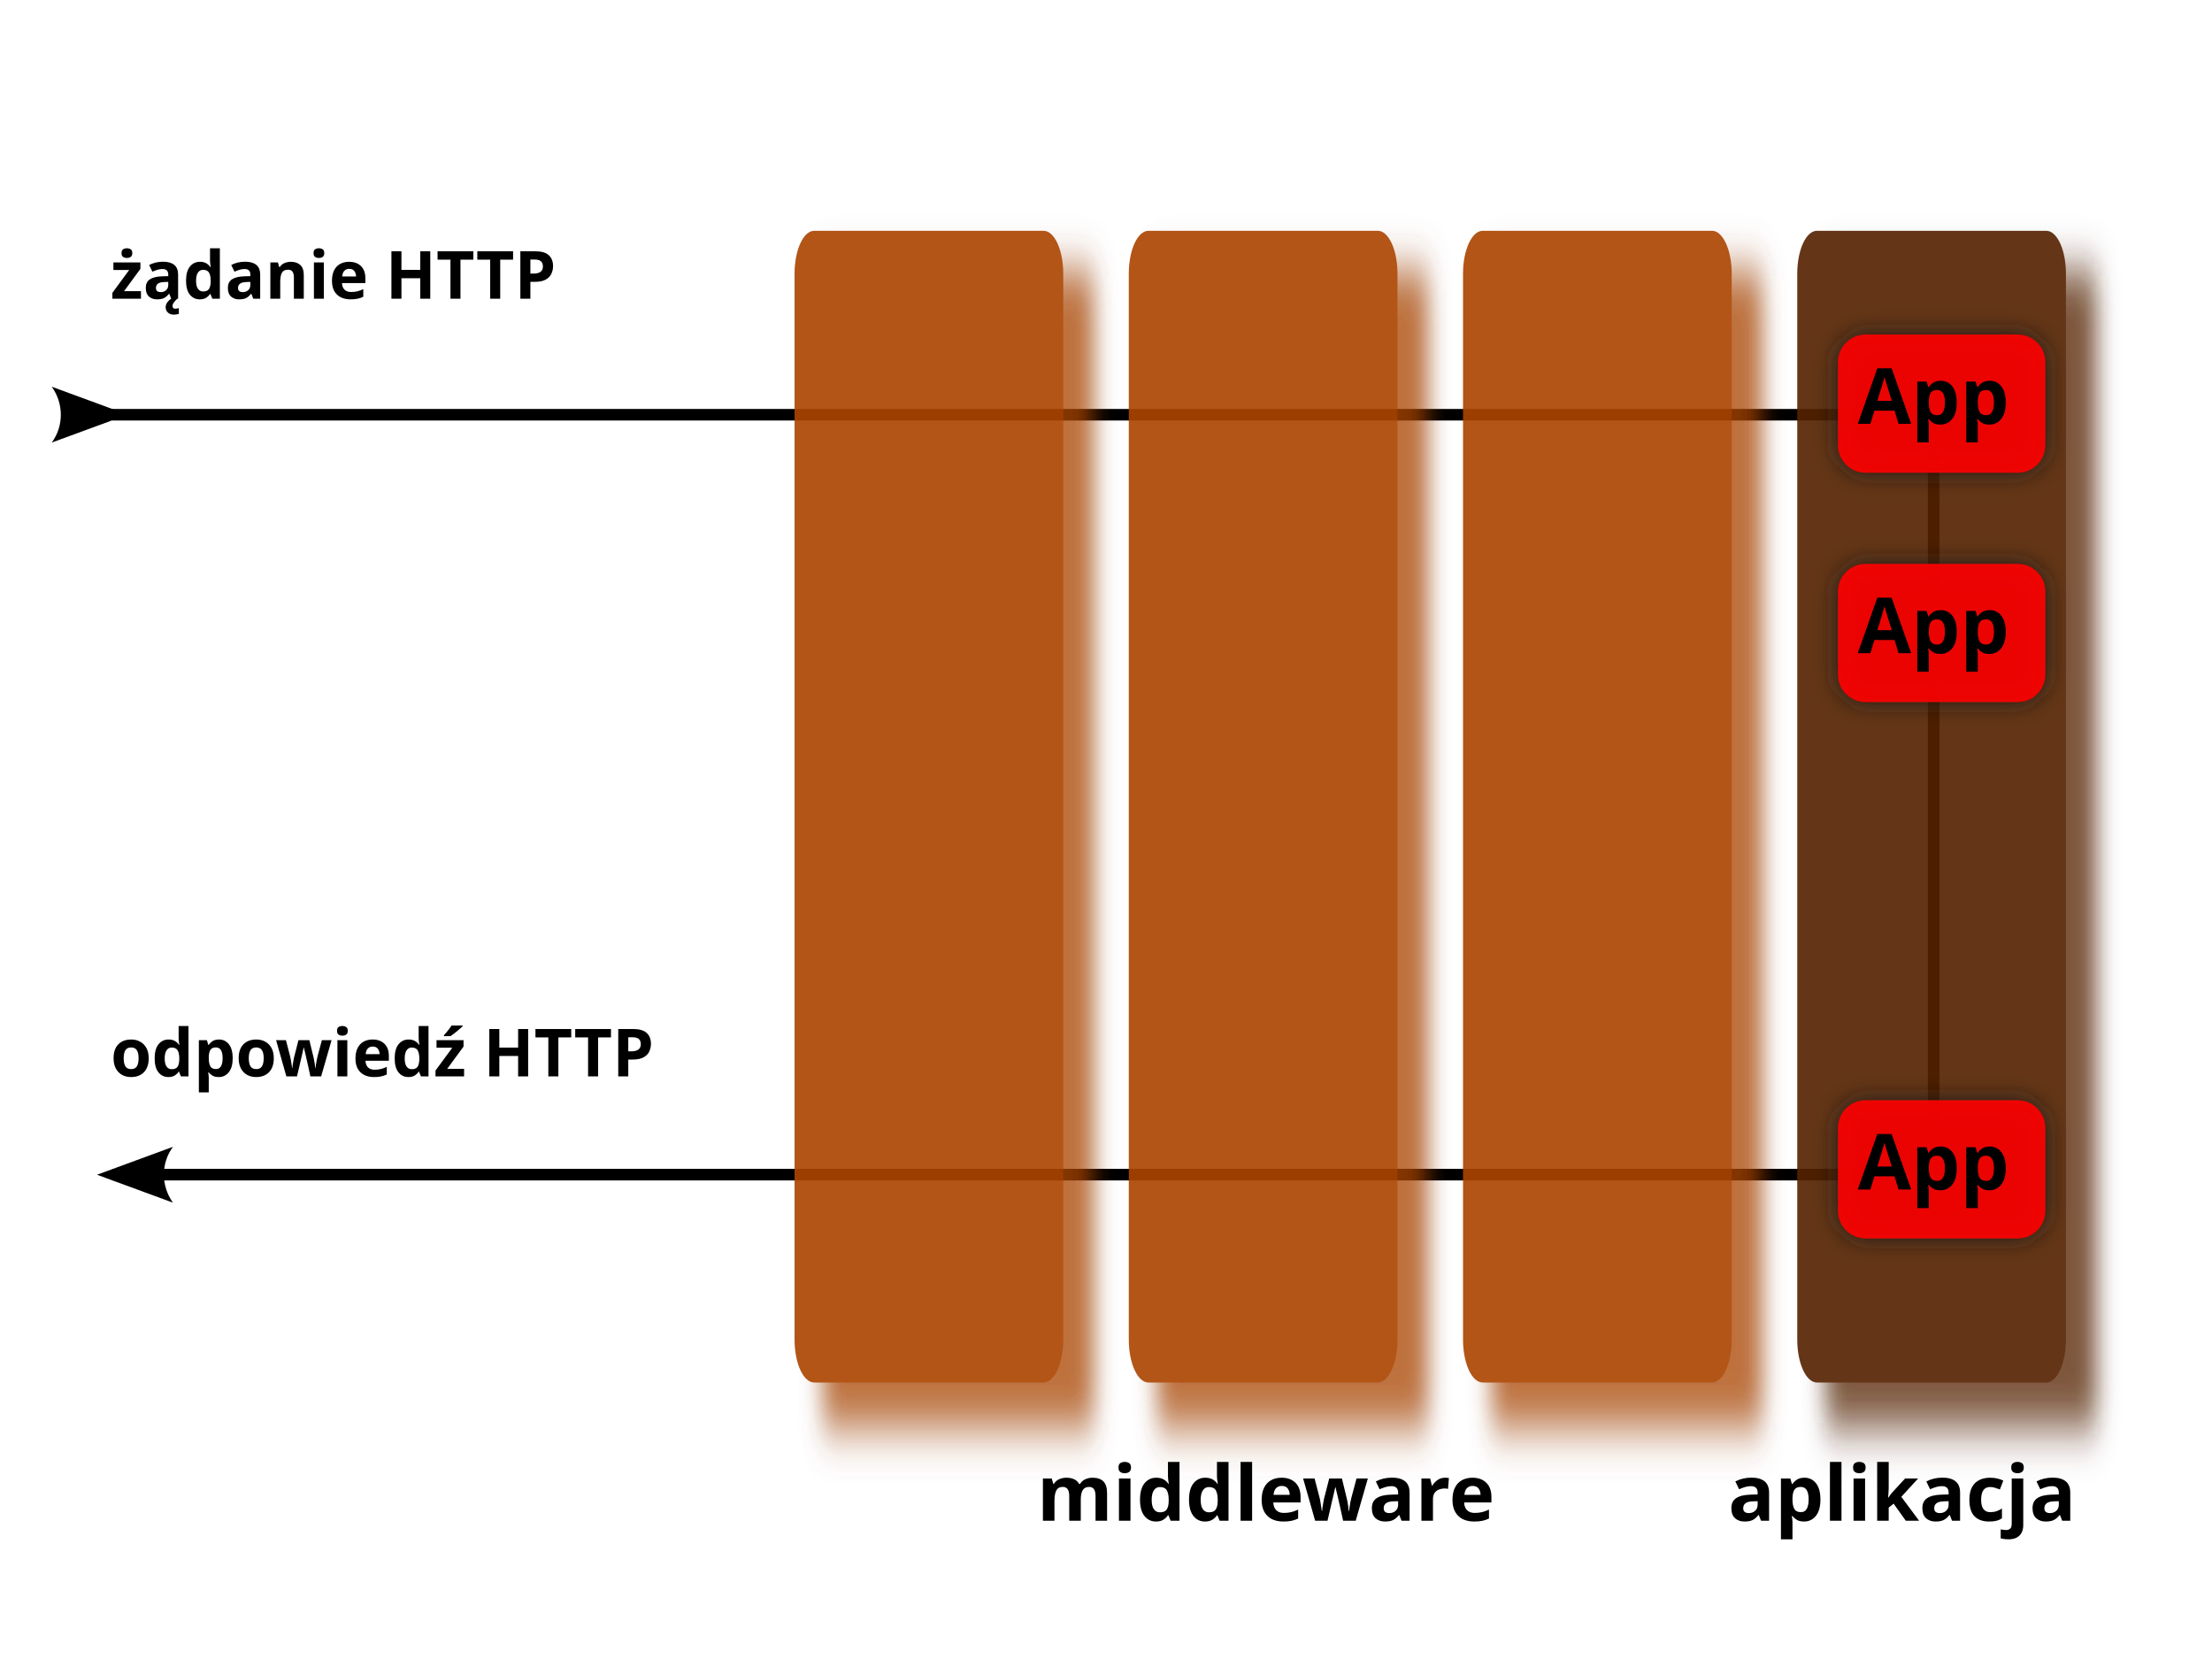
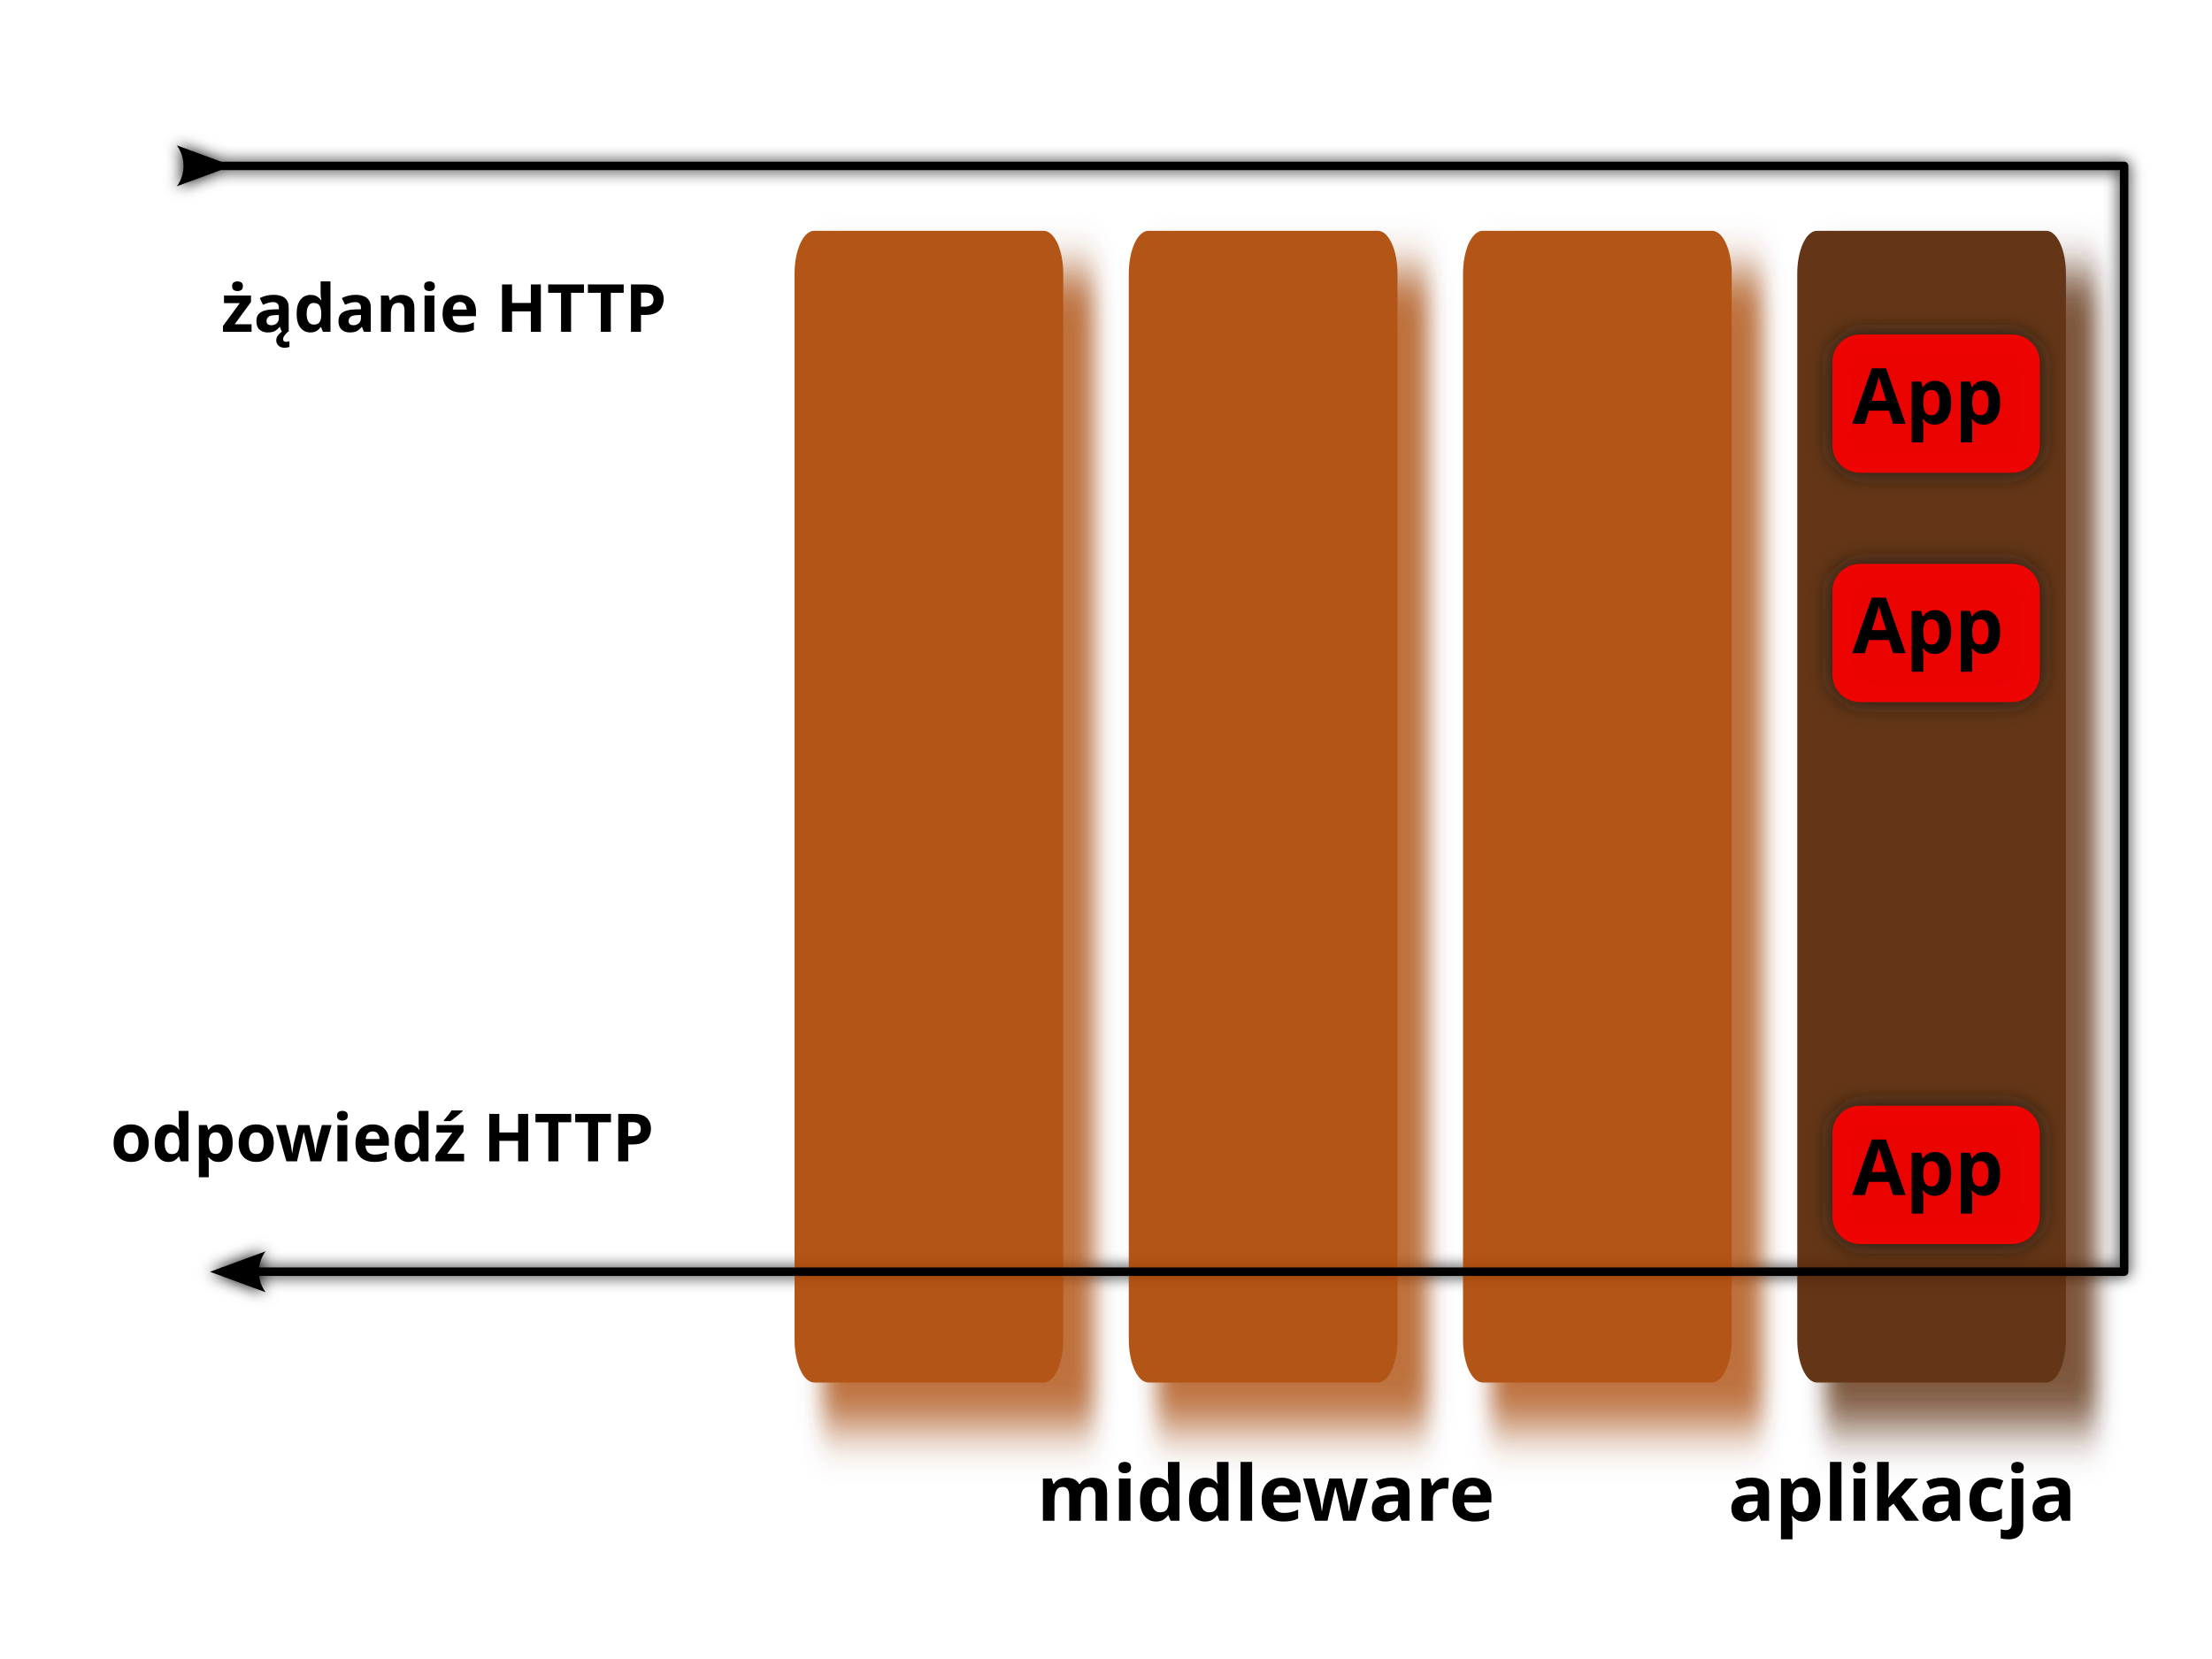
<svg xmlns="http://www.w3.org/2000/svg" width="800px" height="600px" id="svg2650">
  <defs id="defs2652">
    <marker orient="auto" refY="0.0" refX="0.0" id="Arrow2Mend" style="overflow:visible;">
      <path id="path9723" style="font-size:12.0;fill-rule:evenodd;stroke-width:0.625;stroke-linejoin:round;" d="M 8.719,4.034 L -2.207,0.016 L 8.719,-4.002 C 6.973,-1.63 6.983,1.616 8.719,4.034 z " transform="scale(0.6) rotate(180) translate(0,0)" />
    </marker>
    <marker orient="auto" refY="0.0" refX="0.0" id="Arrow1Mend" style="overflow:visible;">
      <path id="path9705" d="M 0.0,0.0 L 5.0,-5.0 L -12.5,0.0 L 5.0,5.0 L 0.0,0.0 z " style="fill-rule:evenodd;stroke:#000000;stroke-width:1.0pt;marker-start:none;" transform="scale(0.4) rotate(180) translate(10,0)" />
    </marker>
    <marker orient="auto" refY="0.0" refX="0.0" id="Arrow2Lend" style="overflow:visible;">
      <path id="path9717" style="font-size:12.0;fill-rule:evenodd;stroke-width:0.625;stroke-linejoin:round;" d="M 8.719,4.034 L -2.207,0.016 L 8.719,-4.002 C 6.973,-1.63 6.983,1.616 8.719,4.034 z " transform="scale(1.1) rotate(180) translate(1,0)" />
    </marker>
    <marker orient="auto" refY="0.0" refX="0.0" id="Arrow1Lend" style="overflow:visible;">
      <path id="path9699" d="M 0.0,0.0 L 5.0,-5.0 L -12.5,0.0 L 5.0,5.0 L 0.0,0.0 z " style="fill-rule:evenodd;stroke:#000000;stroke-width:1.0pt;marker-start:none;" transform="scale(0.8) rotate(180) translate(12.5,0)" />
    </marker>
    <filter id="filter3714">
      <feGaussianBlur stdDeviation="5.575" id="feGaussianBlur3716" />
    </filter>
    <filter id="filter15393" x="-0.138" width="1.276" y="-0.207" height="1.414">
      <feGaussianBlur stdDeviation="4.31" id="feGaussianBlur15395" />
    </filter>
+     <filter id="filter4078">
+       <feGaussianBlur stdDeviation="2.801" id="feGaussianBlur4080" />
+     </filter>
  </defs>
  <g id="layer1">
-     <path style="fill:none;fill-rule:evenodd;stroke:#000000;stroke-width:4.19;stroke-linecap:butt;stroke-linejoin:miter;marker-start:url(#Arrow2Mend);marker-end:url(#Arrow2Mend);stroke-miterlimit:4;stroke-dasharray:none;stroke-opacity:1" d="M 40.635,150 C 699.331,150 699.331,150 699.331,150 L 699.331,424.82 L 40.635,424.82" id="path11949" />
+     <g id="g3380" transform="translate(-11.78681,0)" style="filter:url(#filter4078)">
+       <path style="fill:none;fill-rule:evenodd;stroke:#000000;stroke-width:3.066;stroke-linecap:butt;stroke-linejoin:round;marker-start:url(#Arrow2Mend);marker-end:url(#Arrow2Mend);stroke-miterlimit:4;stroke-dasharray:none;stroke-opacity:1" d="M 91.787,60.074 C 780,60.074 780,60.074 780,60.074 L 780,460 L 91.787,460" id="path3330" />
+     </g>
    <g id="g3718" transform="matrix(0.7110556,0,0,1.552285,212.7008,-151.9597)" style="opacity:0.91;fill:#aa4400;fill-opacity:1">
      <rect y="161.667" x="120" height="268.333" width="136.667" id="rect2660" style="opacity:0.837;fill:#aa4400;fill-opacity:1;fill-rule:evenodd;stroke:#000000;stroke-width:1px;stroke-linecap:butt;stroke-linejoin:miter;stroke-opacity:1;filter:url(#filter3714)" />
      <rect style="opacity:1;fill:#aa4400;fill-opacity:1;fill-rule:evenodd;stroke:none;stroke-width:0;stroke-linecap:butt;stroke-linejoin:miter;stroke-miterlimit:4;stroke-dasharray:none;stroke-opacity:1" id="rect2662" width="136.667" height="268.333" x="105" y="151.667" rx="10" ry="10" />
    </g>
    <g id="g3722" transform="matrix(0.7110556,0,0,1.552285,454.4597,-151.9597)" style="opacity:0.91;fill:#aa4400;fill-opacity:1">
      <rect style="opacity:0.837;fill:#aa4400;fill-opacity:1;fill-rule:evenodd;stroke:#000000;stroke-width:1px;stroke-linecap:butt;stroke-linejoin:miter;stroke-opacity:1;filter:url(#filter3714)" id="rect3724" width="136.667" height="268.333" x="120" y="161.667" />
      <rect y="151.667" x="105" height="268.333" width="136.667" id="rect3726" style="opacity:1;fill:#aa4400;fill-opacity:1;fill-rule:evenodd;stroke:none;stroke-width:0;stroke-linecap:butt;stroke-linejoin:miter;stroke-miterlimit:4;stroke-dasharray:none;stroke-opacity:1" rx="10" ry="10" />
    </g>
    <g id="g3728" transform="matrix(0.7110556,0,0,1.552285,333.5803,-151.9597)" style="opacity:0.91;fill:#aa4400;fill-opacity:1">
      <rect y="161.667" x="120" height="268.333" width="136.667" id="rect3730" style="opacity:0.837;fill:#aa4400;fill-opacity:1;fill-rule:evenodd;stroke:#000000;stroke-width:1px;stroke-linecap:butt;stroke-linejoin:miter;stroke-opacity:1;filter:url(#filter3714)" />
      <rect style="opacity:1;fill:#aa4400;fill-opacity:1;fill-rule:evenodd;stroke:none;stroke-width:0;stroke-linecap:butt;stroke-linejoin:miter;stroke-miterlimit:4;stroke-dasharray:none;stroke-opacity:1" id="rect3732" width="136.667" height="268.333" x="105" y="151.667" rx="10" ry="10" />
    </g>
    <g transform="matrix(0.7110556,0,0,1.552285,575.3392,-151.9597)" id="g3734" style="opacity:0.91;fill:#552200;fill-opacity:1">
      <rect y="161.667" x="120" height="268.333" width="136.667" id="rect3736" style="opacity:0.837;fill:#552200;fill-opacity:1;fill-rule:evenodd;stroke:#000000;stroke-width:1px;stroke-linecap:butt;stroke-linejoin:miter;stroke-opacity:1;filter:url(#filter3714)" />
      <rect style="opacity:1;fill:#552200;fill-opacity:1;fill-rule:evenodd;stroke:none;stroke-width:0;stroke-linecap:butt;stroke-linejoin:miter;stroke-miterlimit:4;stroke-dasharray:none;stroke-opacity:1" id="rect3738" width="136.667" height="268.333" x="105" y="151.667" rx="10" ry="10" />
    </g>
    <text xml:space="preserve" style="font-size:28px;font-style:normal;font-variant:normal;font-weight:bold;font-stretch:normal;fill:#000000;fill-opacity:1;stroke:none;stroke-width:1px;stroke-linecap:butt;stroke-linejoin:miter;stroke-opacity:1;font-family:Sans;-inkscape-font-specification:Sans Bold" x="625" y="550" id="text15119">
      <tspan id="tspan15121" x="625" y="550">aplikacja</tspan>
    </text>
    <text xml:space="preserve" style="font-size:28px;font-style:normal;font-variant:normal;font-weight:bold;font-stretch:normal;fill:#000000;fill-opacity:1;stroke:none;stroke-width:1px;stroke-linecap:butt;stroke-linejoin:miter;stroke-opacity:1;font-family:Sans;-inkscape-font-specification:Sans Bold" x="375" y="550" id="text15123">
      <tspan id="tspan15125" x="375" y="550">middleware</tspan>
    </text>
-     <text xml:space="preserve" style="font-size:24px;font-style:normal;font-variant:normal;font-weight:bold;font-stretch:normal;fill:#000000;fill-opacity:1;stroke:none;stroke-width:1px;stroke-linecap:butt;stroke-linejoin:miter;stroke-opacity:1;font-family:Sans;-inkscape-font-specification:Sans Bold" x="40" y="108.027" id="text15127">
-       <tspan id="tspan15129" x="40" y="108.027">żądanie HTTP</tspan>
+     <text xml:space="preserve" style="font-size:24px;font-style:normal;font-variant:normal;font-weight:bold;font-stretch:normal;fill:#000000;fill-opacity:1;stroke:none;stroke-width:1px;stroke-linecap:butt;stroke-linejoin:miter;stroke-opacity:1;font-family:Sans;-inkscape-font-specification:Sans Bold" x="80" y="120" id="text15127">
+       <tspan id="tspan15129" x="80" y="120">żądanie HTTP</tspan>
    </text>
-     <text xml:space="preserve" style="font-size:24px;font-style:normal;font-variant:normal;font-weight:bold;font-stretch:normal;fill:#000000;fill-opacity:1;stroke:none;stroke-width:1px;stroke-linecap:butt;stroke-linejoin:miter;stroke-opacity:1;font-family:Sans;-inkscape-font-specification:Sans Bold" x="40" y="389.298" id="text15131">
-       <tspan id="tspan15133" x="40" y="389.298">odpowiedź HTTP</tspan>
+     <text xml:space="preserve" style="font-size:24px;font-style:normal;font-variant:normal;font-weight:bold;font-stretch:normal;fill:#000000;fill-opacity:1;stroke:none;stroke-width:1px;stroke-linecap:butt;stroke-linejoin:miter;stroke-opacity:1;font-family:Sans;-inkscape-font-specification:Sans Bold" x="40" y="420" id="text15131">
+       <tspan id="tspan15133" x="40" y="420">odpowiedź HTTP</tspan>
    </text>
    <text xml:space="preserve" style="font-size:28px;font-style:normal;font-variant:normal;font-weight:normal;font-stretch:normal;fill:#000000;fill-opacity:1;stroke:none;stroke-width:1px;stroke-linecap:butt;stroke-linejoin:miter;stroke-opacity:1;font-family:Sans;-inkscape-font-specification:Sans" x="88.294" y="531.773" id="text15135">
      <tspan id="tspan15137" x="88.294" y="531.773" />
    </text>
-     <g id="g15425">
+     <g id="g15425" transform="translate(-2.006689,0)">
      <g transform="translate(539.7157,-79.01338)" id="g15397">
        <rect style="opacity:0.91;fill:#1a1a1a;fill-opacity:1;stroke:none;stroke-width:4;stroke-linecap:round;stroke-miterlimit:4;stroke-dasharray:none;stroke-dashoffset:0;stroke-opacity:1;filter:url(#filter15393)" id="rect15173" width="75" height="50" x="125" y="200" rx="10" ry="10" />
        <rect ry="10" rx="10" y="200" x="125" height="50" width="75" id="rect15175" style="opacity:0.91;fill:#ff0000;fill-opacity:1;stroke:none;stroke-width:4;stroke-linecap:round;stroke-miterlimit:4;stroke-dasharray:none;stroke-dashoffset:0;stroke-opacity:1" />
      </g>
      <text id="text15413" y="153.281" x="671.891" style="font-size:28px;font-style:normal;font-variant:normal;font-weight:bold;font-stretch:normal;fill:#000000;fill-opacity:1;stroke:none;stroke-width:1px;stroke-linecap:butt;stroke-linejoin:miter;stroke-opacity:1;font-family:Sans;-inkscape-font-specification:Sans Bold" xml:space="preserve">
        <tspan y="153.281" x="671.891" id="tspan15415">App</tspan>
      </text>
    </g>
-     <g id="g15432" transform="translate(0,82.94314)">
+     <g id="g15432" transform="translate(-2.006689,82.94314)">
      <g id="g15434" transform="translate(539.7157,-79.01338)">
        <rect ry="10" rx="10" y="200" x="125" height="50" width="75" id="rect15436" style="opacity:0.91;fill:#1a1a1a;fill-opacity:1;stroke:none;stroke-width:4;stroke-linecap:round;stroke-miterlimit:4;stroke-dasharray:none;stroke-dashoffset:0;stroke-opacity:1;filter:url(#filter15393)" />
        <rect style="opacity:0.91;fill:#ff0000;fill-opacity:1;stroke:none;stroke-width:4;stroke-linecap:round;stroke-miterlimit:4;stroke-dasharray:none;stroke-dashoffset:0;stroke-opacity:1" id="rect15438" width="75" height="50" x="125" y="200" rx="10" ry="10" />
      </g>
      <text xml:space="preserve" style="font-size:28px;font-style:normal;font-variant:normal;font-weight:bold;font-stretch:normal;fill:#000000;fill-opacity:1;stroke:none;stroke-width:1px;stroke-linecap:butt;stroke-linejoin:miter;stroke-opacity:1;font-family:Sans;-inkscape-font-specification:Sans Bold" x="671.891" y="153.281" id="text15440">
        <tspan id="tspan15442" x="671.891" y="153.281">App</tspan>
      </text>
    </g>
-     <g transform="translate(0,276.9231)" id="g15444">
+     <g transform="translate(-2.006689,278.9231)" id="g15444">
      <g transform="translate(539.7157,-79.01338)" id="g15446">
        <rect style="opacity:0.91;fill:#1a1a1a;fill-opacity:1;stroke:none;stroke-width:4;stroke-linecap:round;stroke-miterlimit:4;stroke-dasharray:none;stroke-dashoffset:0;stroke-opacity:1;filter:url(#filter15393)" id="rect15448" width="75" height="50" x="125" y="200" rx="10" ry="10" />
        <rect ry="10" rx="10" y="200" x="125" height="50" width="75" id="rect15450" style="opacity:0.91;fill:#ff0000;fill-opacity:1;stroke:none;stroke-width:4;stroke-linecap:round;stroke-miterlimit:4;stroke-dasharray:none;stroke-dashoffset:0;stroke-opacity:1" />
      </g>
      <text id="text15452" y="153.281" x="671.891" style="font-size:28px;font-style:normal;font-variant:normal;font-weight:bold;font-stretch:normal;fill:#000000;fill-opacity:1;stroke:none;stroke-width:1px;stroke-linecap:butt;stroke-linejoin:miter;stroke-opacity:1;font-family:Sans;-inkscape-font-specification:Sans Bold" xml:space="preserve">
        <tspan y="153.281" x="671.891" id="tspan15454">App</tspan>
      </text>
    </g>
+     <g id="g4082">
+       <g id="g3525" transform="translate(-11.78681,-7.3976e-2)">
+         <path style="fill:none;fill-rule:evenodd;stroke:#000000;stroke-width:3.066;stroke-linecap:butt;stroke-linejoin:round;marker-start:url(#Arrow2Mend);marker-end:url(#Arrow2Mend);stroke-miterlimit:4;stroke-dasharray:none;stroke-opacity:1" d="M 91.787,60.074 C 780,60.074 780,60.074 780,60.074 L 780,460 L 91.787,460" id="path3527" />
+       </g>
+     </g>
  </g>
</svg>
